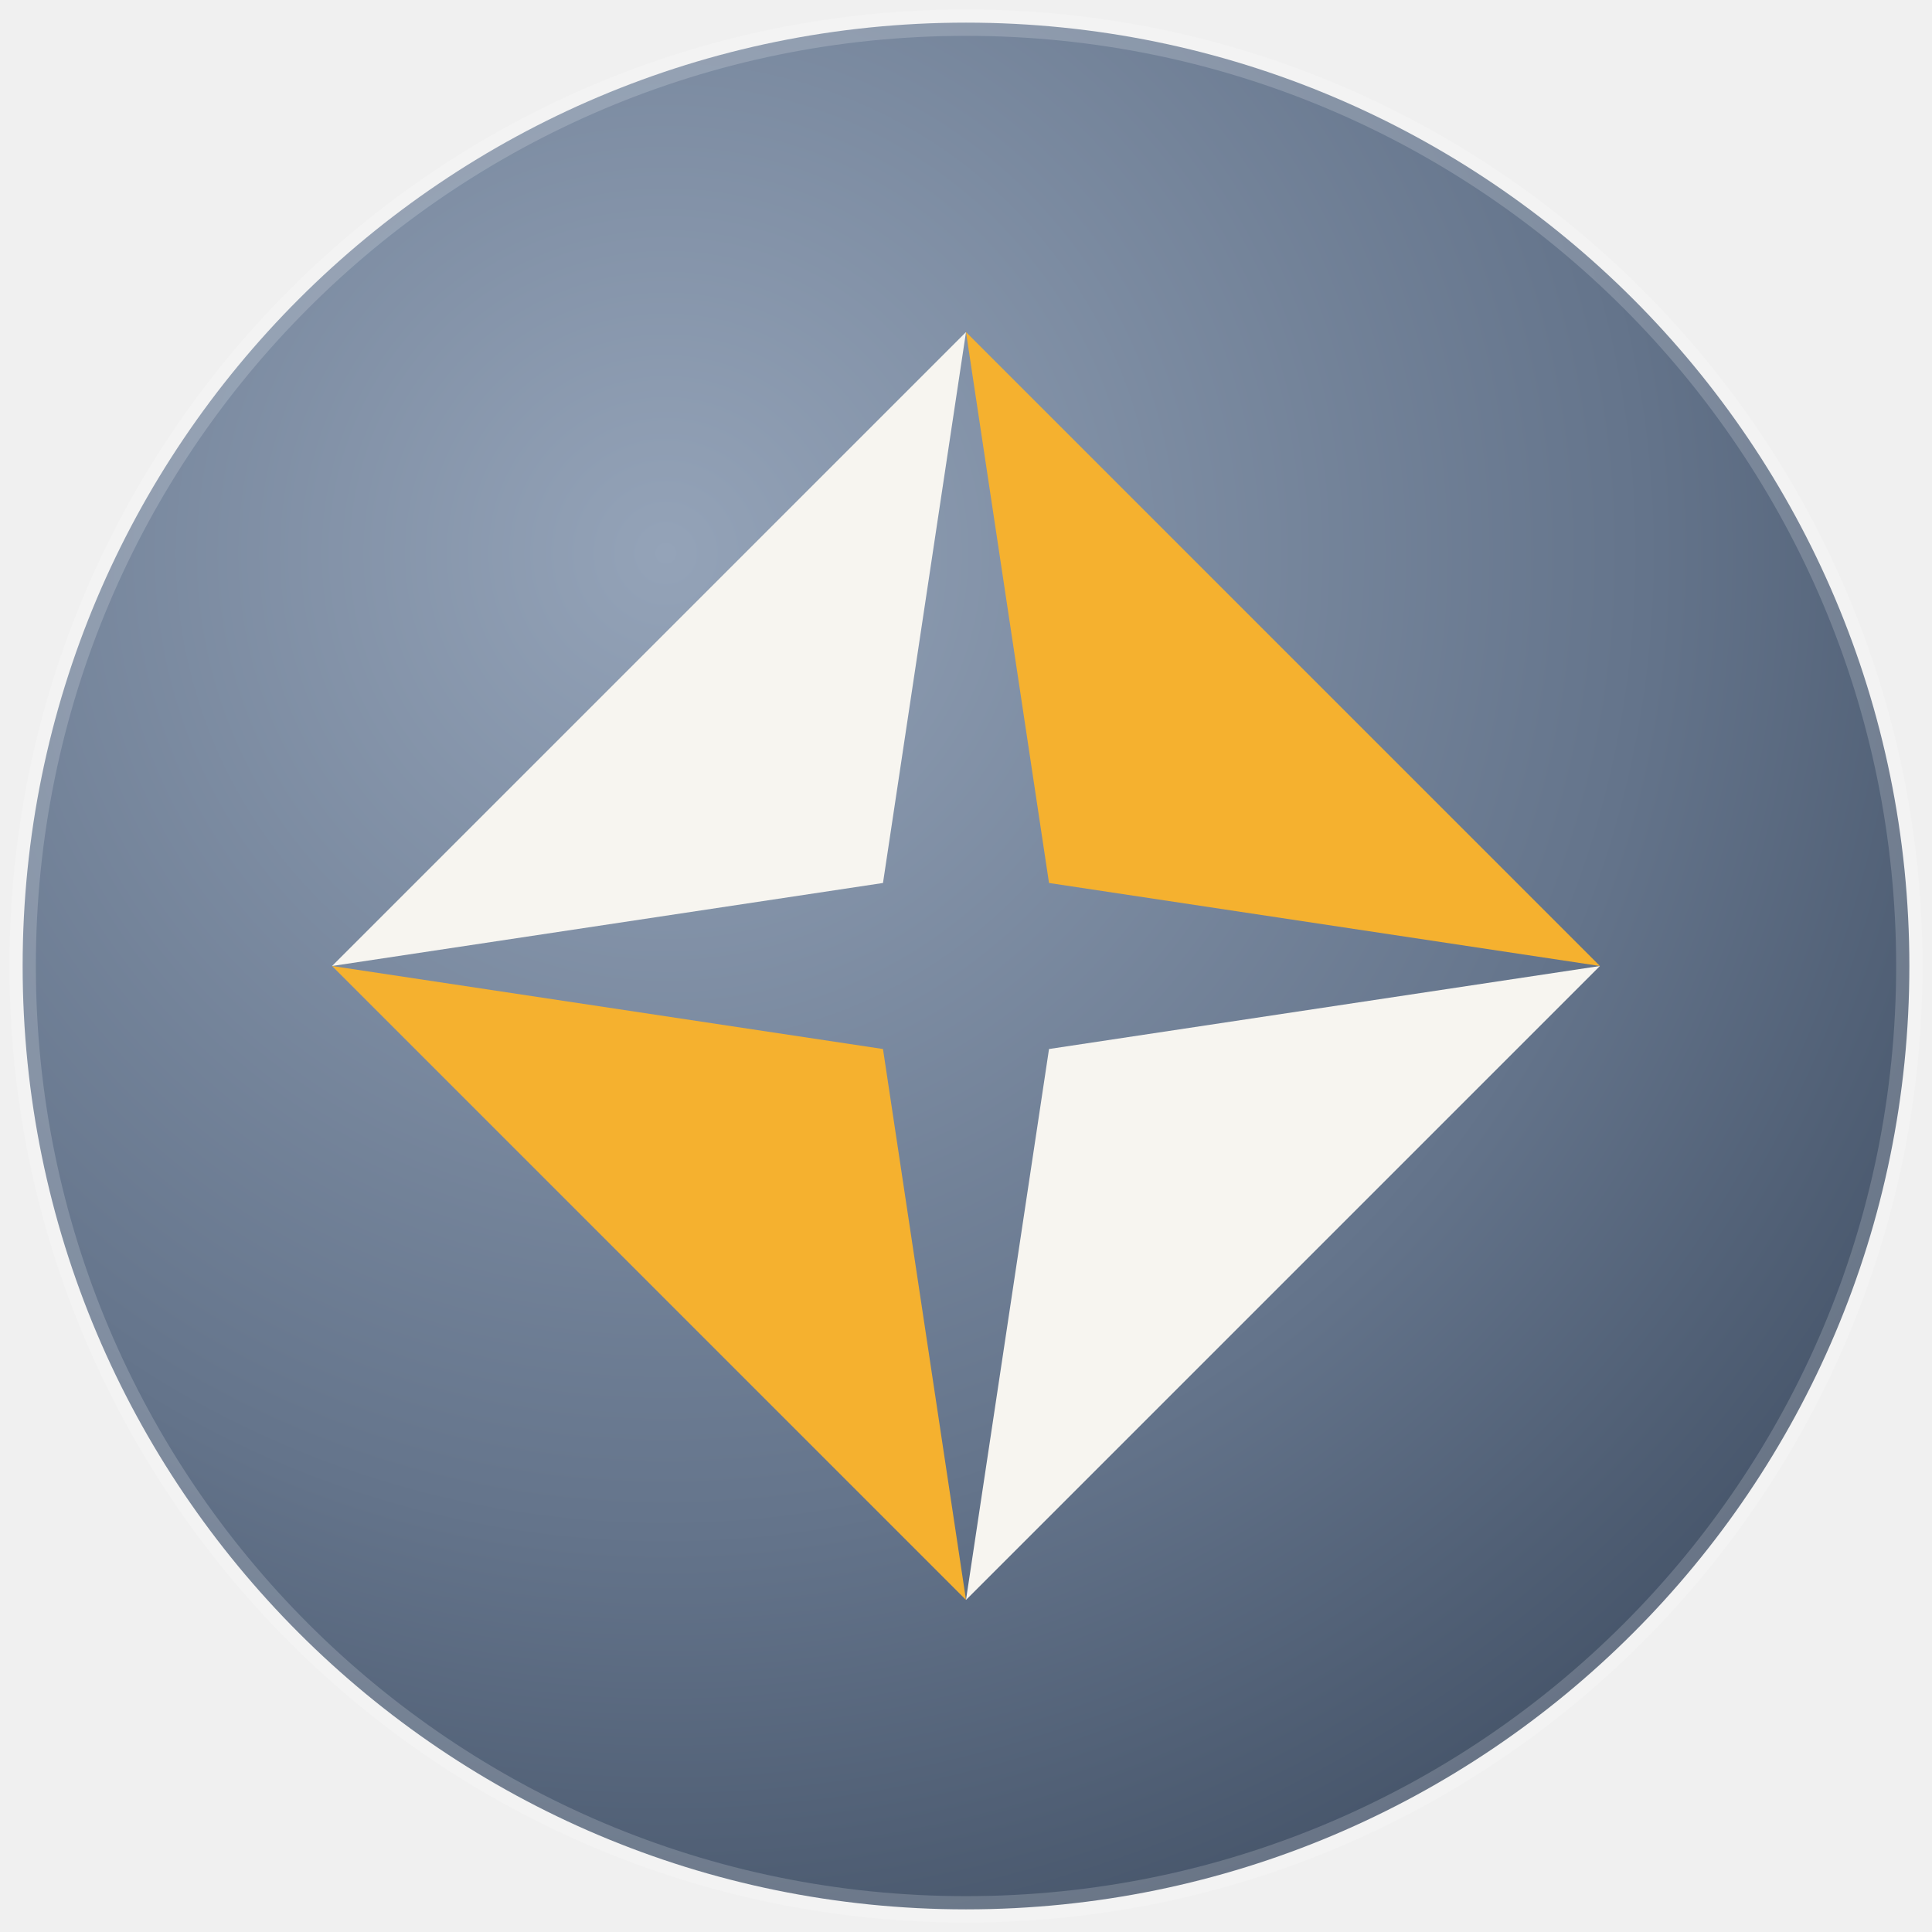
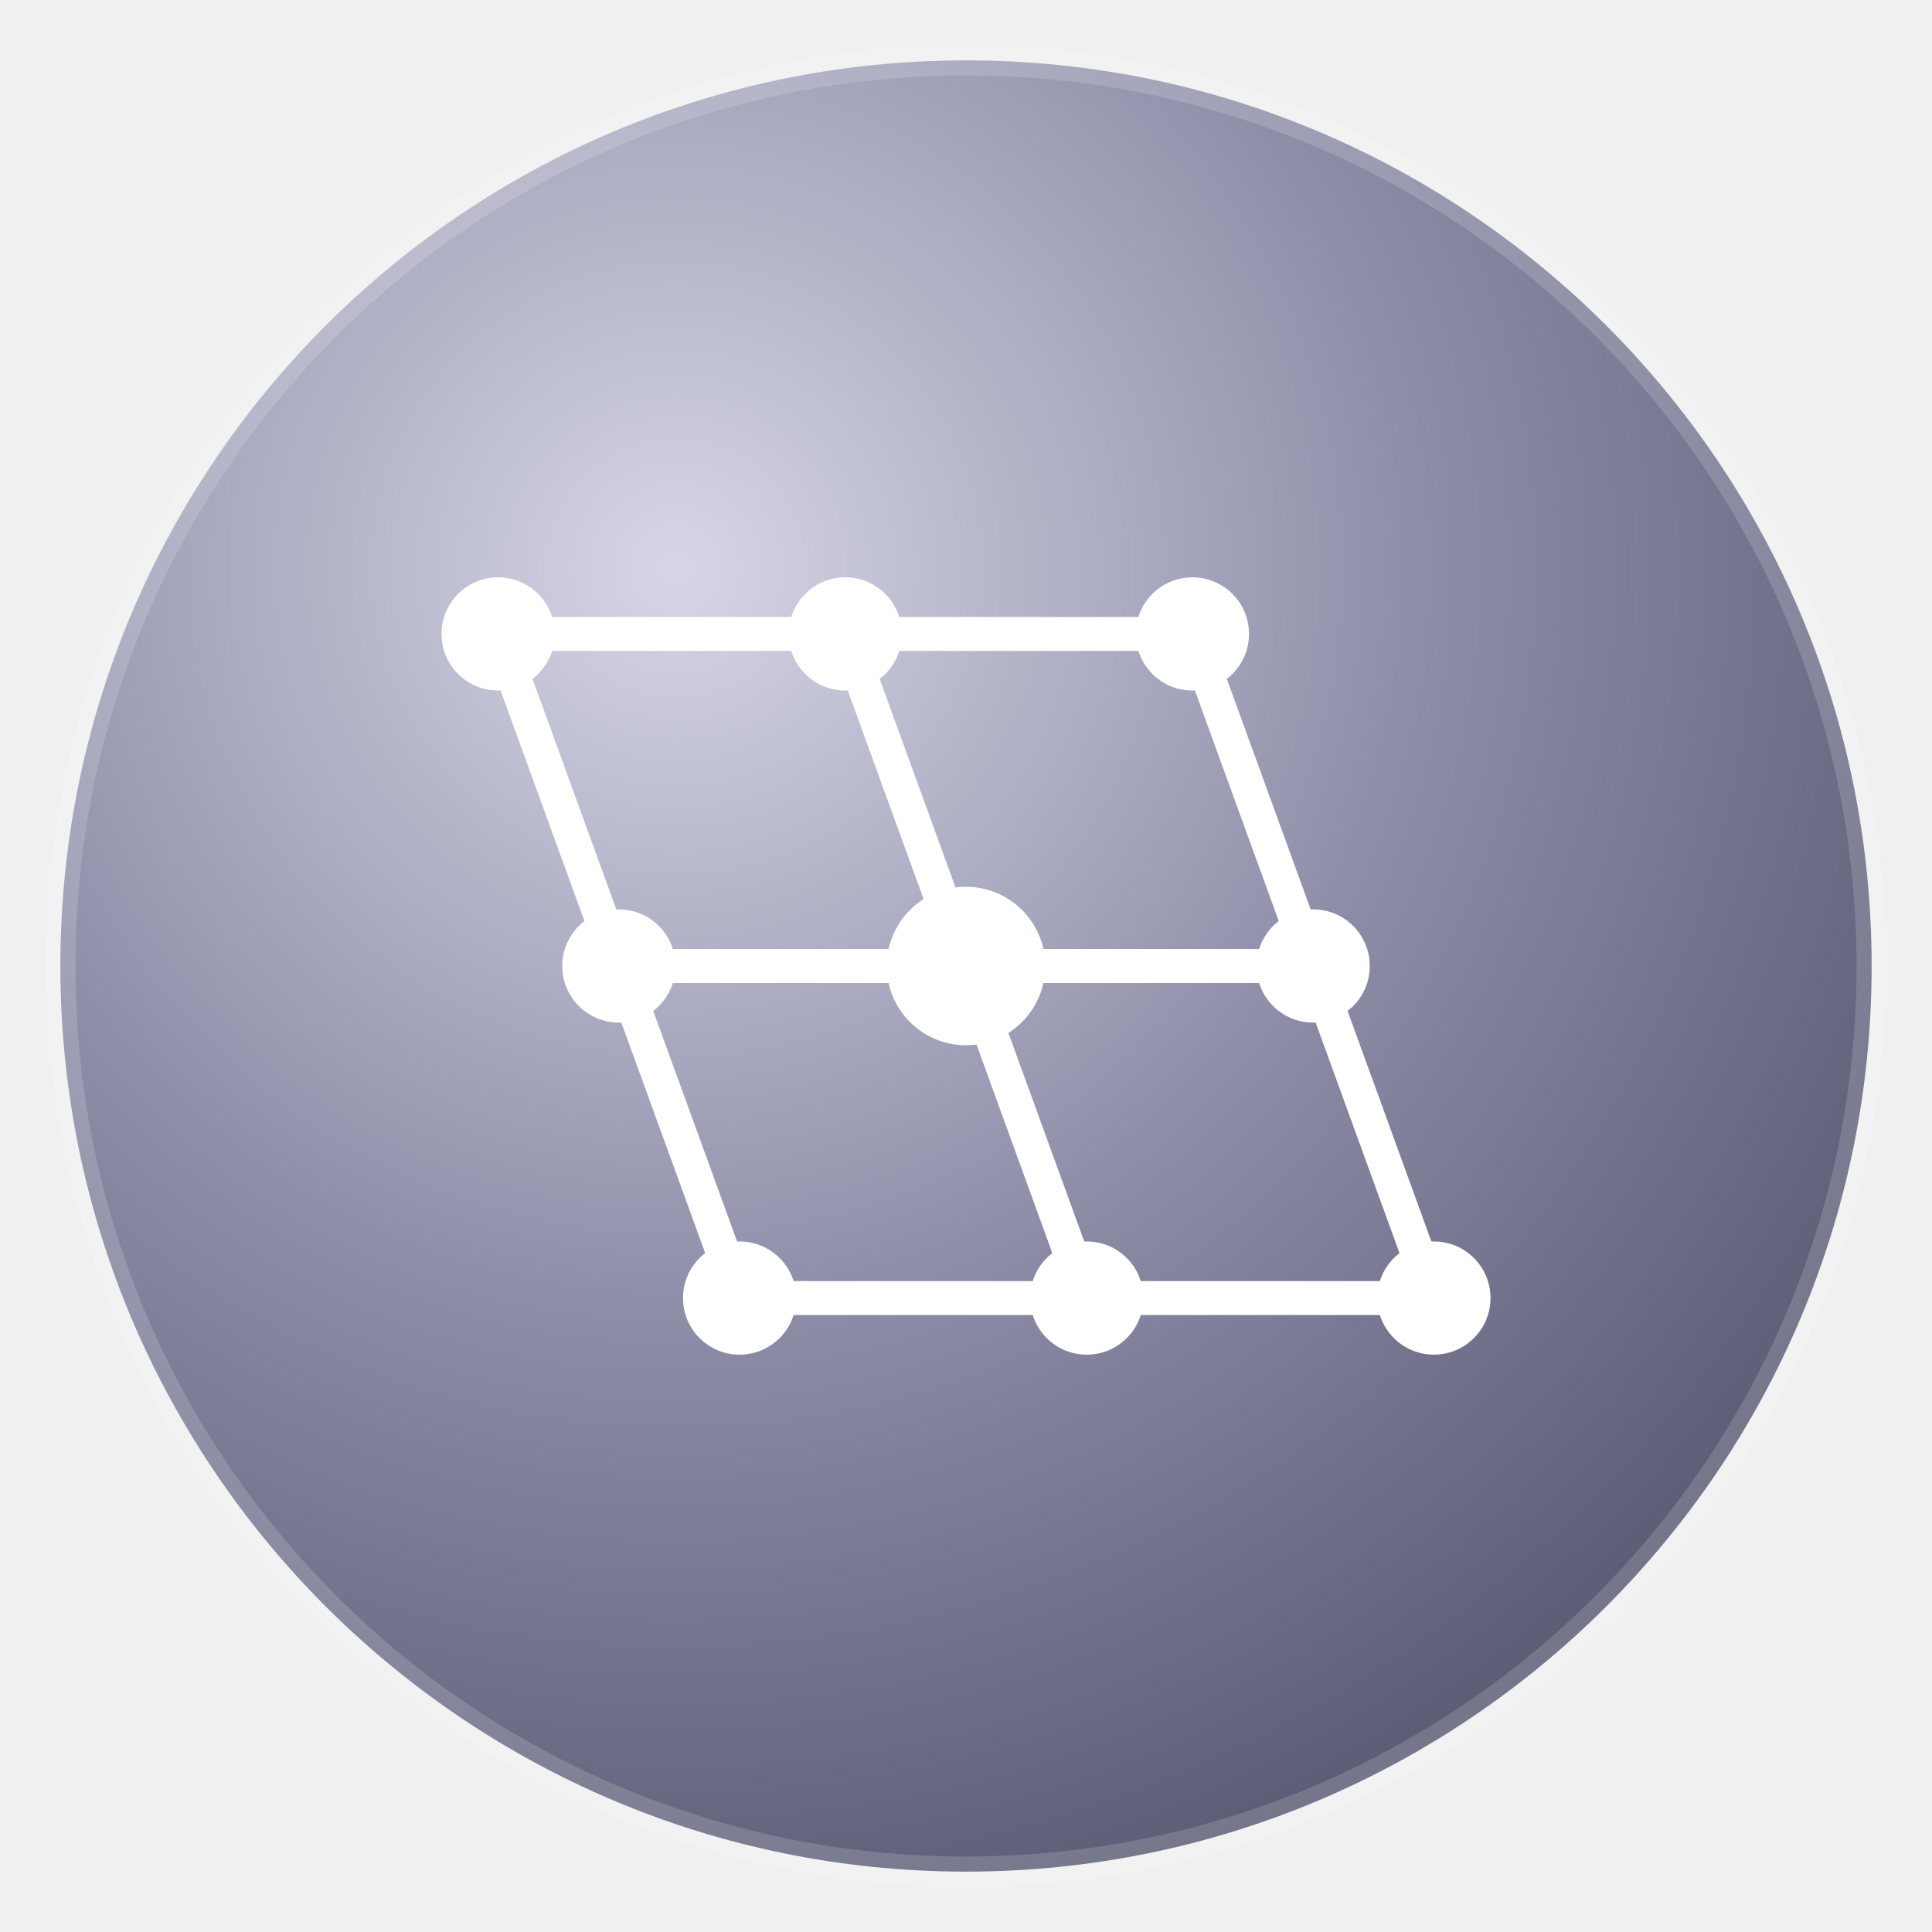
<svg xmlns="http://www.w3.org/2000/svg" viewBox="0 0 256 256" width="256" height="256">
  <defs>
-     <radialGradient id="d" cx="34%" cy="28%" r="95%">
-       <stop offset="0" stop-color="#94a3b8" />
-       <stop offset="0.55" stop-color="#64748b" />
-       <stop offset="1" stop-color="#334155" />
+     <radialGradient id="v" cx="34%" cy="28%" r="82%">
+       <stop offset="0" stop-color="#d6d6e6" />
+       <stop offset="0.52" stop-color="#8b8ba6" />
+       <stop offset="1" stop-color="#55556e" />
    </radialGradient>
  </defs>
-   <circle cx="128" cy="128" r="125" fill="url(#d)" />
-   <circle cx="128" cy="128" r="125" fill="none" stroke="#ffffff" stroke-opacity="0.18" stroke-width="3.5" />
-   <polygon points="128,44 117,117 44,128" fill="#f7f5f0" />
-   <polygon points="128,44 139,117 212,128" fill="#f5b12f" />
-   <polygon points="44,128 117,139 128,212" fill="#f5b12f" />
-   <polygon points="212,128 139,139 128,212" fill="#f7f5f0" />
+   <circle cx="128" cy="128" r="120" fill="url(#v)" />
+   <circle cx="128" cy="128" r="120" fill="none" stroke="#ffffff" stroke-opacity="0.16" stroke-width="4" />
+   <g stroke="#ffffff" stroke-width="4.5" stroke-linecap="round">
+     <path fill="none" d="M66 84 158 84 M82 128 174 128 M98 172 190 172 M66 84 98 172 M112 84 144 172 M158 84 190 172" />
+     <g fill="#ffffff" stroke="none">
+       <circle cx="66" cy="84" r="7.5" />
+       <circle cx="112" cy="84" r="7.5" />
+       <circle cx="158" cy="84" r="7.5" />
+       <circle cx="82" cy="128" r="7.5" />
+       <circle cx="128" cy="128" r="10.5" />
+       <circle cx="174" cy="128" r="7.5" />
+       <circle cx="98" cy="172" r="7.5" />
+       <circle cx="144" cy="172" r="7.5" />
+       <circle cx="190" cy="172" r="7.5" />
+     </g>
+   </g>
</svg>
